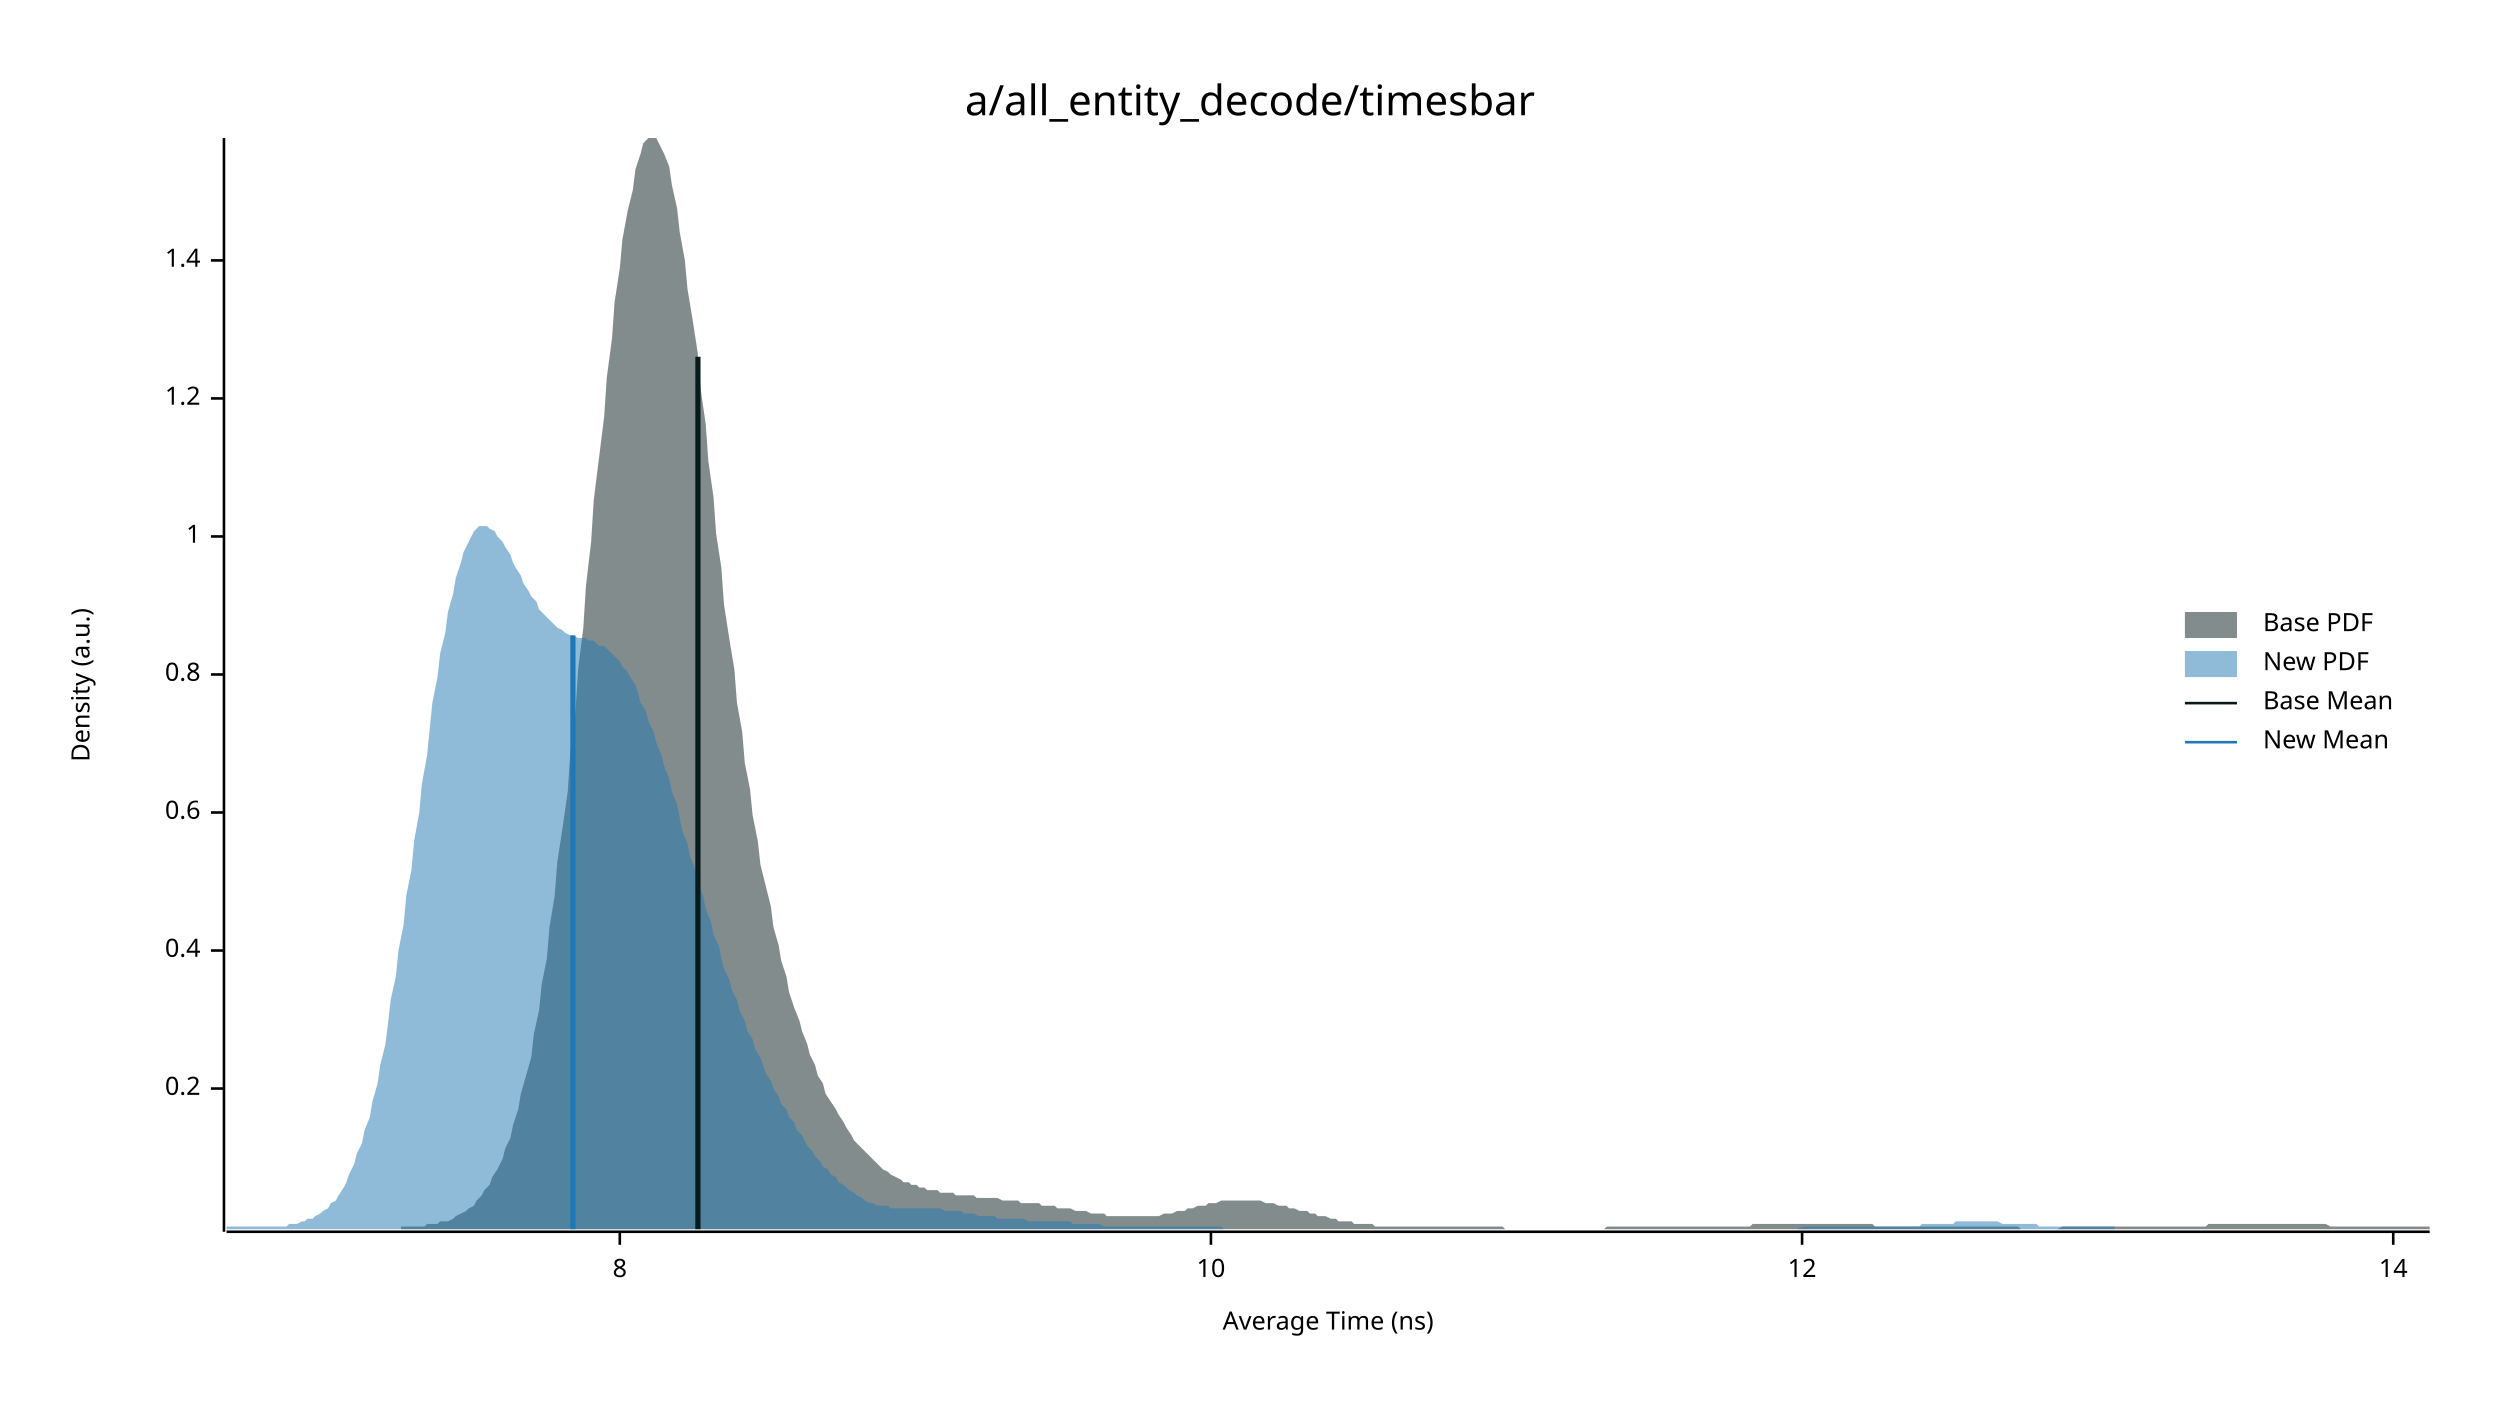
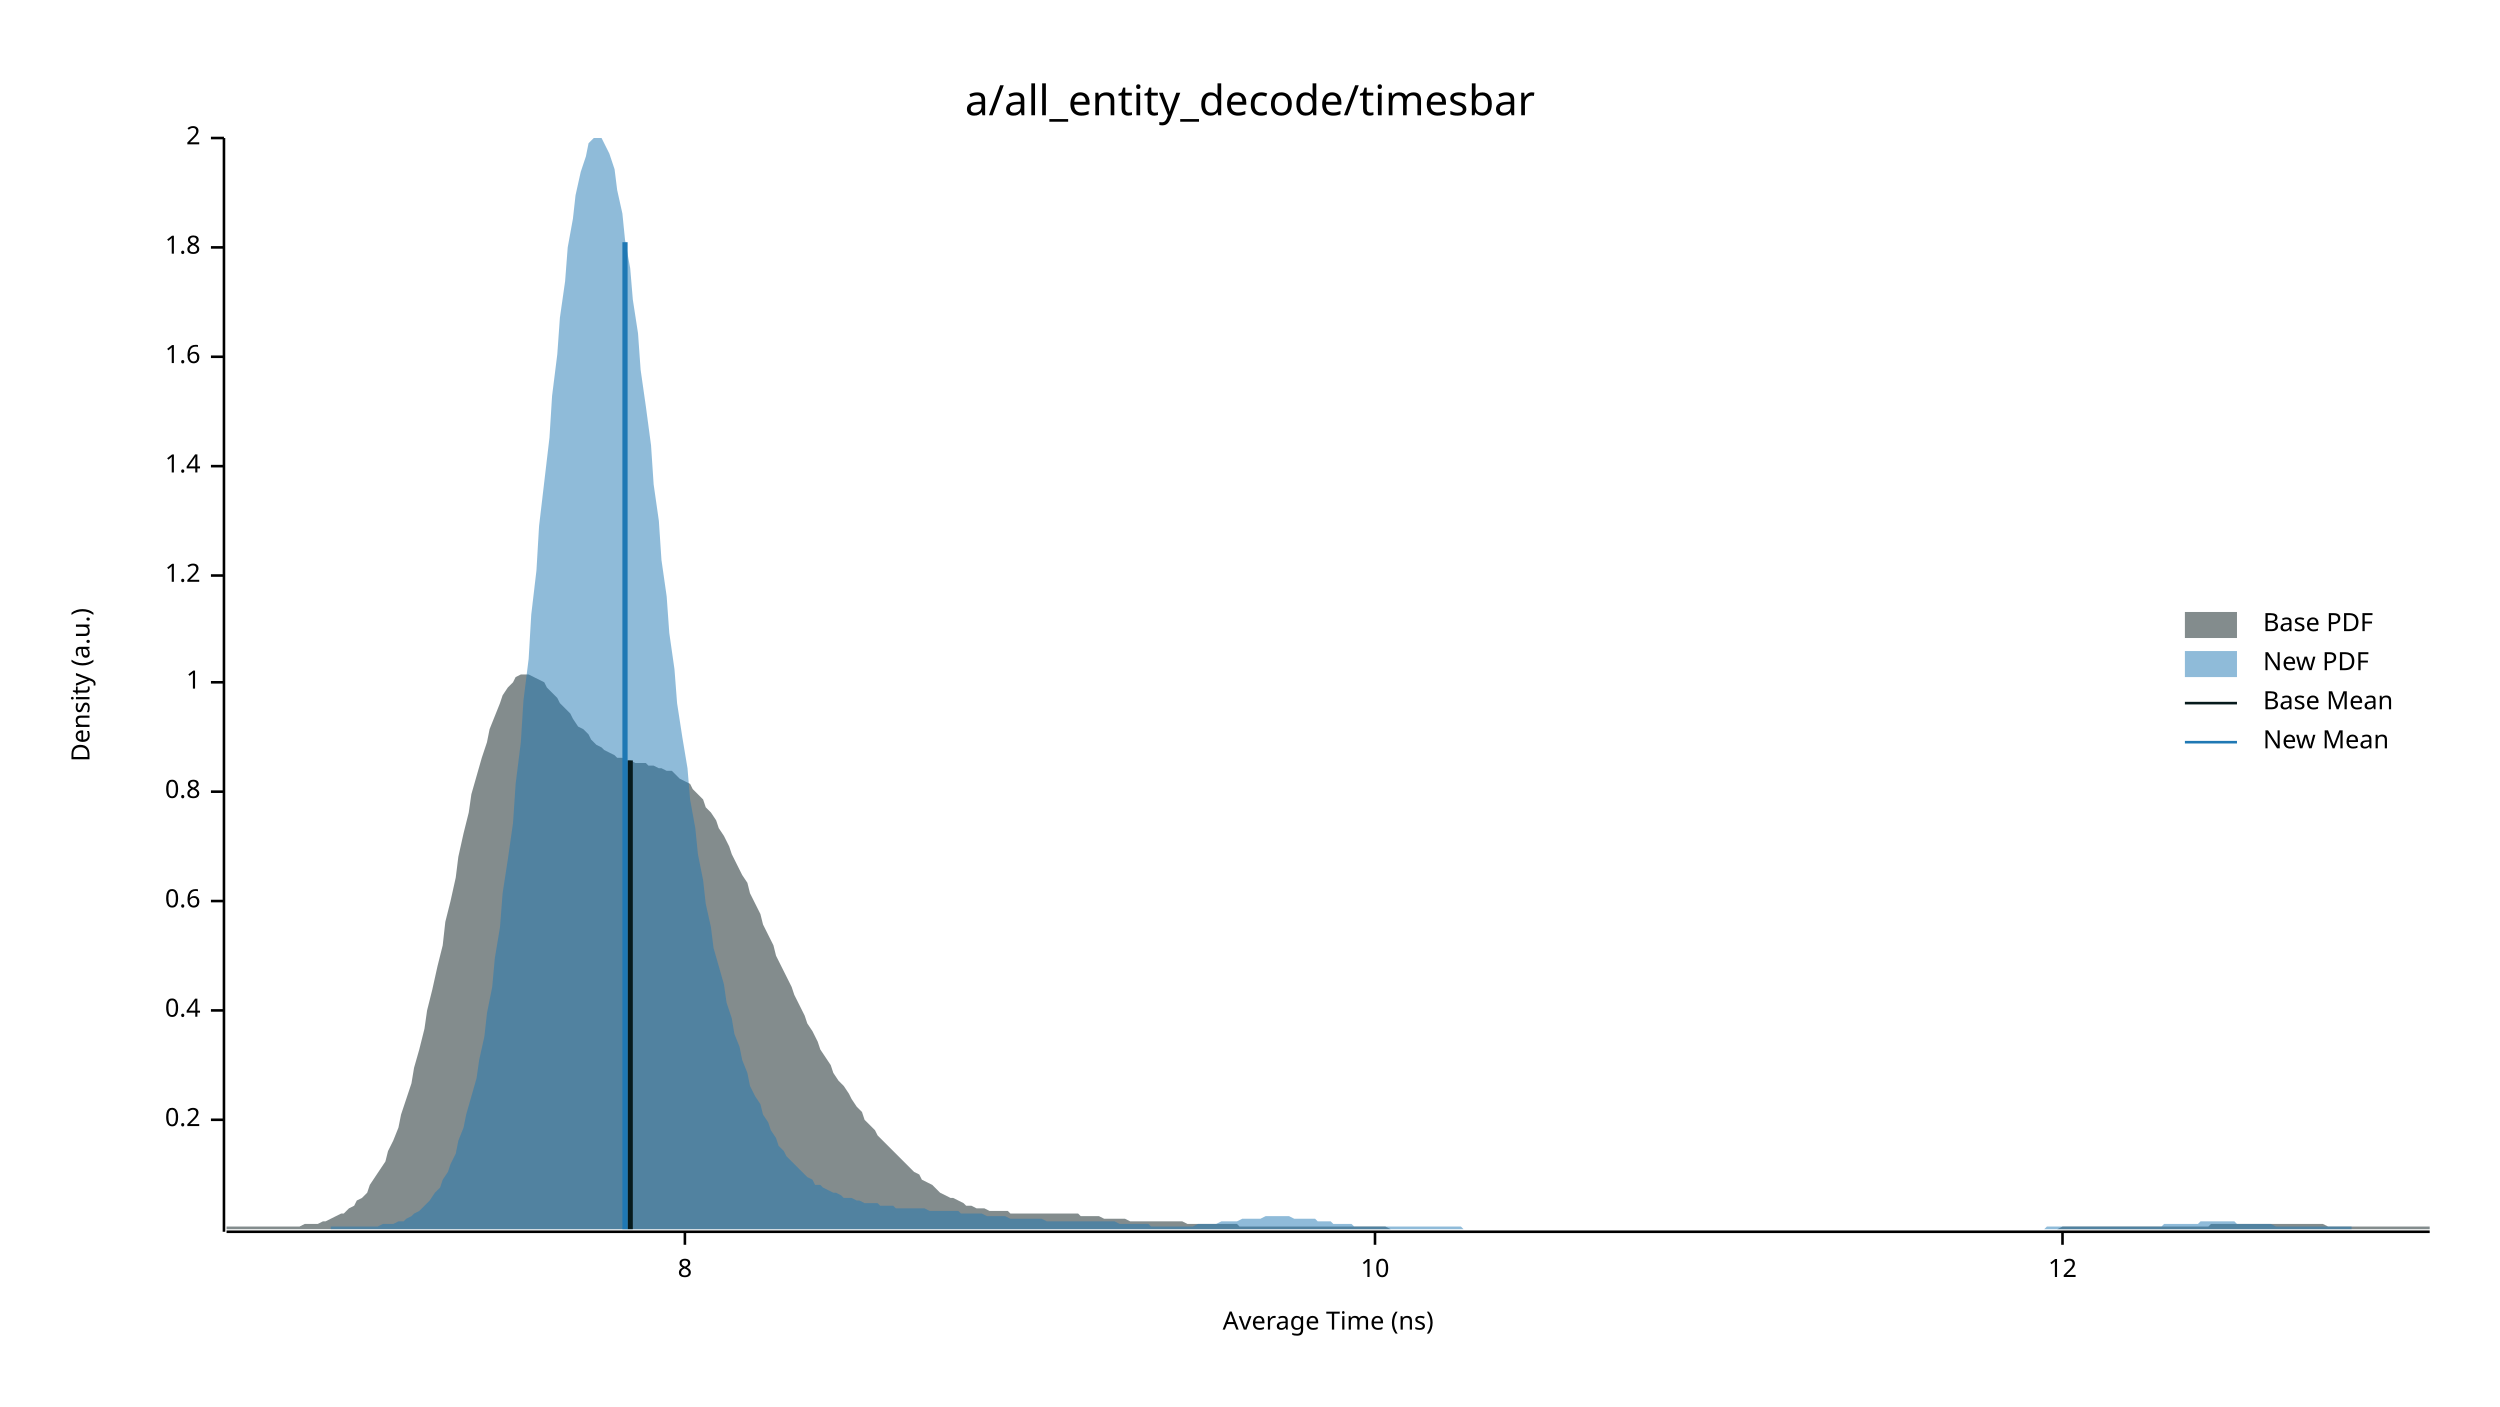
<svg xmlns="http://www.w3.org/2000/svg" width="960" height="540" viewBox="0 0 960 540">
  <text x="480" y="32" dy="0.76em" text-anchor="middle" font-family="sans-serif" font-size="16.129" opacity="1" fill="#000000">
a/all_entity_decode/timesbar
</text>
  <text x="27" y="263" dy="0.76em" text-anchor="middle" font-family="sans-serif" font-size="9.677" opacity="1" fill="#000000" transform="rotate(270, 27, 263)">
Density (a.u.)
</text>
  <text x="510" y="513" dy="-0.5ex" text-anchor="middle" font-family="sans-serif" font-size="9.677" opacity="1" fill="#000000">
Average Time (ns)
</text>
  <polyline fill="none" opacity="1" stroke="#000000" stroke-width="1" points="86,53 86,473 " />
-   <text x="77" y="418" dy="0.5ex" text-anchor="end" font-family="sans-serif" font-size="9.677" opacity="1" fill="#000000">
+   <text x="77" y="430" dy="0.5ex" text-anchor="end" font-family="sans-serif" font-size="9.677" opacity="1" fill="#000000">
0.2
</text>
-   <polyline fill="none" opacity="1" stroke="#000000" stroke-width="1" points="81,418 86,418 " />
-   <text x="77" y="365" dy="0.5ex" text-anchor="end" font-family="sans-serif" font-size="9.677" opacity="1" fill="#000000">
+   <polyline fill="none" opacity="1" stroke="#000000" stroke-width="1" points="81,430 86,430 " />
+   <text x="77" y="388" dy="0.5ex" text-anchor="end" font-family="sans-serif" font-size="9.677" opacity="1" fill="#000000">
0.4
</text>
-   <polyline fill="none" opacity="1" stroke="#000000" stroke-width="1" points="81,365 86,365 " />
-   <text x="77" y="312" dy="0.5ex" text-anchor="end" font-family="sans-serif" font-size="9.677" opacity="1" fill="#000000">
+   <polyline fill="none" opacity="1" stroke="#000000" stroke-width="1" points="81,388 86,388 " />
+   <text x="77" y="346" dy="0.5ex" text-anchor="end" font-family="sans-serif" font-size="9.677" opacity="1" fill="#000000">
0.6
</text>
-   <polyline fill="none" opacity="1" stroke="#000000" stroke-width="1" points="81,312 86,312 " />
-   <text x="77" y="259" dy="0.5ex" text-anchor="end" font-family="sans-serif" font-size="9.677" opacity="1" fill="#000000">
+   <polyline fill="none" opacity="1" stroke="#000000" stroke-width="1" points="81,346 86,346 " />
+   <text x="77" y="304" dy="0.5ex" text-anchor="end" font-family="sans-serif" font-size="9.677" opacity="1" fill="#000000">
0.8
</text>
-   <polyline fill="none" opacity="1" stroke="#000000" stroke-width="1" points="81,259 86,259 " />
-   <text x="77" y="206" dy="0.5ex" text-anchor="end" font-family="sans-serif" font-size="9.677" opacity="1" fill="#000000">
+   <polyline fill="none" opacity="1" stroke="#000000" stroke-width="1" points="81,304 86,304 " />
+   <text x="77" y="262" dy="0.5ex" text-anchor="end" font-family="sans-serif" font-size="9.677" opacity="1" fill="#000000">
1
</text>
-   <polyline fill="none" opacity="1" stroke="#000000" stroke-width="1" points="81,206 86,206 " />
-   <text x="77" y="153" dy="0.5ex" text-anchor="end" font-family="sans-serif" font-size="9.677" opacity="1" fill="#000000">
+   <polyline fill="none" opacity="1" stroke="#000000" stroke-width="1" points="81,262 86,262 " />
+   <text x="77" y="221" dy="0.5ex" text-anchor="end" font-family="sans-serif" font-size="9.677" opacity="1" fill="#000000">
1.2
</text>
-   <polyline fill="none" opacity="1" stroke="#000000" stroke-width="1" points="81,153 86,153 " />
-   <text x="77" y="100" dy="0.5ex" text-anchor="end" font-family="sans-serif" font-size="9.677" opacity="1" fill="#000000">
+   <polyline fill="none" opacity="1" stroke="#000000" stroke-width="1" points="81,221 86,221 " />
+   <text x="77" y="179" dy="0.5ex" text-anchor="end" font-family="sans-serif" font-size="9.677" opacity="1" fill="#000000">
1.4
</text>
-   <polyline fill="none" opacity="1" stroke="#000000" stroke-width="1" points="81,100 86,100 " />
+   <polyline fill="none" opacity="1" stroke="#000000" stroke-width="1" points="81,179 86,179 " />
+   <text x="77" y="137" dy="0.5ex" text-anchor="end" font-family="sans-serif" font-size="9.677" opacity="1" fill="#000000">
+ 1.6
+ </text>
+   <polyline fill="none" opacity="1" stroke="#000000" stroke-width="1" points="81,137 86,137 " />
+   <text x="77" y="95" dy="0.5ex" text-anchor="end" font-family="sans-serif" font-size="9.677" opacity="1" fill="#000000">
+ 1.8
+ </text>
+   <polyline fill="none" opacity="1" stroke="#000000" stroke-width="1" points="81,95 86,95 " />
+   <text x="77" y="53" dy="0.5ex" text-anchor="end" font-family="sans-serif" font-size="9.677" opacity="1" fill="#000000">
+ 2
+ </text>
+   <polyline fill="none" opacity="1" stroke="#000000" stroke-width="1" points="81,53 86,53 " />
  <polyline fill="none" opacity="1" stroke="#000000" stroke-width="1" points="87,473 933,473 " />
-   <text x="238" y="483" dy="0.76em" text-anchor="middle" font-family="sans-serif" font-size="9.677" opacity="1" fill="#000000">
+   <text x="263" y="483" dy="0.76em" text-anchor="middle" font-family="sans-serif" font-size="9.677" opacity="1" fill="#000000">
8
</text>
-   <polyline fill="none" opacity="1" stroke="#000000" stroke-width="1" points="238,473 238,478 " />
-   <text x="465" y="483" dy="0.76em" text-anchor="middle" font-family="sans-serif" font-size="9.677" opacity="1" fill="#000000">
+   <polyline fill="none" opacity="1" stroke="#000000" stroke-width="1" points="263,473 263,478 " />
+   <text x="528" y="483" dy="0.76em" text-anchor="middle" font-family="sans-serif" font-size="9.677" opacity="1" fill="#000000">
10
</text>
-   <polyline fill="none" opacity="1" stroke="#000000" stroke-width="1" points="465,473 465,478 " />
-   <text x="692" y="483" dy="0.76em" text-anchor="middle" font-family="sans-serif" font-size="9.677" opacity="1" fill="#000000">
+   <polyline fill="none" opacity="1" stroke="#000000" stroke-width="1" points="528,473 528,478 " />
+   <text x="792" y="483" dy="0.76em" text-anchor="middle" font-family="sans-serif" font-size="9.677" opacity="1" fill="#000000">
12
</text>
-   <polyline fill="none" opacity="1" stroke="#000000" stroke-width="1" points="692,473 692,478 " />
-   <text x="919" y="483" dy="0.76em" text-anchor="middle" font-family="sans-serif" font-size="9.677" opacity="1" fill="#000000">
- 14
- </text>
-   <polyline fill="none" opacity="1" stroke="#000000" stroke-width="1" points="919,473 919,478 " />
-   <polygon opacity="0.5" fill="#071A1C" points="154,471 155,471 157,471 158,471 160,471 161,471 163,471 164,470 166,470 168,470 169,469 171,469 172,469 174,468 175,467 177,466 179,465 180,464 182,463 183,461 185,459 186,457 188,455 189,452 191,449 193,445 194,441 196,437 197,432 199,426 200,420 202,413 204,406 205,397 207,388 208,378 210,368 211,356 213,344 214,331 216,318 218,304 219,289 221,273 222,257 224,241 225,225 227,208 228,192 230,176 232,160 233,145 235,130 236,116 238,103 239,92 241,81 243,73 244,65 246,59 247,55 249,53 250,53 252,53 253,55 255,59 257,64 258,71 260,80 261,89 263,100 264,111 266,123 268,136 269,149 271,163 272,177 274,191 275,205 277,218 278,232 280,245 282,257 283,270 285,281 286,293 288,303 289,313 291,323 292,332 294,340 296,348 297,356 299,363 300,369 302,375 303,381 305,387 307,392 308,396 310,401 311,405 313,409 314,413 316,416 317,420 319,423 321,426 322,428 324,431 325,433 327,436 328,438 330,440 332,442 333,443 335,445 336,446 338,448 339,449 341,450 342,451 344,452 346,453 347,454 349,454 350,455 352,455 353,456 355,456 356,457 358,457 360,457 361,458 363,458 364,458 366,458 367,459 369,459 371,459 372,459 374,459 375,460 377,460 378,460 380,460 381,460 383,460 385,461 386,461 388,461 389,461 391,461 392,462 394,462 396,462 397,462 399,462 400,463 402,463 403,463 405,463 406,464 408,464 410,464 411,464 413,465 414,465 416,465 417,465 419,466 420,466 422,466 424,466 425,467 427,467 428,467 430,467 431,467 433,467 435,467 436,467 438,467 439,467 441,467 442,467 444,467 445,467 447,466 449,466 450,466 452,465 453,465 455,465 456,464 458,464 460,463 461,463 463,463 464,462 466,462 467,462 469,461 470,461 472,461 474,461 475,461 477,461 478,461 480,461 481,461 483,461 484,461 486,462 488,462 489,462 491,463 492,463 494,463 495,464 497,464 499,465 500,465 502,465 503,466 505,466 506,467 508,467 509,467 511,468 513,468 514,469 516,469 517,469 519,469 520,470 522,470 524,470 525,470 527,470 528,471 530,471 531,471 533,471 534,471 536,471 538,471 539,471 541,471 542,471 544,471 545,471 547,471 548,471 550,471 552,471 553,471 555,471 556,471 558,471 559,471 561,471 563,471 564,471 566,471 567,471 569,471 570,471 572,471 573,471 575,471 577,471 578,472 580,472 581,472 583,472 584,472 586,472 588,472 589,472 591,472 592,472 594,472 595,472 597,472 598,472 600,472 602,472 603,472 605,472 606,472 608,472 609,472 611,472 612,472 614,472 616,472 617,471 619,471 620,471 622,471 623,471 625,471 627,471 628,471 630,471 631,471 633,471 634,471 636,471 637,471 639,471 641,471 642,471 644,471 645,471 647,471 648,471 650,471 652,471 653,471 655,471 656,471 658,471 659,471 661,471 662,471 664,471 666,471 667,471 669,471 670,471 672,471 673,470 675,470 676,470 678,470 680,470 681,470 683,470 684,470 686,470 687,470 689,470 691,470 692,470 694,470 695,470 697,470 698,470 700,470 701,470 703,470 705,470 706,470 708,470 709,470 711,470 712,470 714,470 716,470 717,470 719,470 720,471 722,471 723,471 725,471 726,471 728,471 730,471 731,471 733,471 734,471 736,471 737,471 739,471 740,471 742,471 744,471 745,471 747,471 748,471 750,471 751,471 753,471 755,471 756,471 758,471 759,471 761,471 762,471 764,471 765,471 767,471 769,471 770,471 772,471 773,471 775,471 776,472 778,472 780,472 781,472 783,472 784,472 786,472 787,472 789,472 790,472 792,471 794,471 795,471 797,471 798,471 800,471 801,471 803,471 804,471 806,471 808,471 809,471 811,471 812,471 814,471 815,471 817,471 819,471 820,471 822,471 823,471 825,471 826,471 828,471 829,471 831,471 833,471 834,471 836,471 837,471 839,471 840,471 842,471 844,471 845,471 847,471 848,470 850,470 851,470 853,470 854,470 856,470 858,470 859,470 861,470 862,470 864,470 865,470 867,470 869,470 870,470 872,470 873,470 875,470 876,470 878,470 879,470 881,470 883,470 884,470 886,470 887,470 889,470 890,470 892,470 893,470 895,471 897,471 898,471 900,471 901,471 903,471 904,471 906,471 908,471 909,471 911,471 912,471 914,471 915,471 917,471 918,471 920,471 922,471 923,471 925,471 926,471 928,471 929,471 931,471 933,471 933,472 154,472 " />
-   <polygon opacity="0.5" fill="#1F78B4" points="87,471 88,471 89,471 91,471 92,471 94,471 95,471 97,471 98,471 100,471 101,471 102,471 104,471 105,471 107,471 108,471 110,471 111,470 113,470 114,470 116,469 117,469 118,468 120,468 121,467 123,466 124,465 126,464 127,462 129,461 130,459 132,456 133,454 134,451 136,447 137,443 139,439 140,434 142,429 143,423 145,416 146,409 148,401 149,393 150,384 152,375 153,365 155,355 156,344 158,334 159,323 161,312 162,301 164,290 165,280 166,270 168,260 169,251 171,243 172,235 174,228 175,222 177,216 178,212 180,208 181,206 182,204 184,202 185,202 187,202 188,203 190,204 191,206 193,208 194,210 196,213 197,216 198,218 200,221 201,224 203,227 204,229 206,231 207,234 209,236 210,237 212,239 213,240 214,241 216,242 217,243 219,244 220,244 222,245 223,245 225,245 226,246 228,246 229,247 230,248 232,248 233,249 235,251 236,252 238,254 239,256 241,258 242,260 244,263 245,266 246,270 248,273 249,277 251,281 252,285 254,290 255,294 257,299 258,304 260,309 261,314 262,319 264,324 265,329 267,334 268,339 270,344 271,349 273,354 274,359 276,363 277,368 278,372 280,376 281,380 283,384 284,388 286,392 287,396 289,399 290,403 292,406 293,409 294,412 296,415 297,418 299,421 300,424 302,426 303,429 305,431 306,434 308,436 309,438 310,440 312,442 313,444 315,446 316,448 318,449 319,451 321,452 322,454 324,455 325,456 326,457 328,458 329,459 331,460 332,461 334,462 335,462 337,463 338,463 340,463 341,463 342,464 344,464 345,464 347,464 348,464 350,464 351,464 353,464 354,464 356,464 357,464 358,464 360,464 361,464 363,465 364,465 366,465 367,465 369,465 370,466 372,466 373,466 374,466 376,467 377,467 379,467 380,467 382,467 383,468 385,468 386,468 388,468 389,468 390,468 392,468 393,468 395,469 396,469 398,469 399,469 401,469 402,469 404,469 405,469 406,469 408,469 409,469 411,469 412,470 414,470 415,470 417,470 418,470 420,470 421,470 422,470 424,471 425,471 427,471 428,471 430,471 431,471 433,471 434,471 436,471 437,471 438,471 440,471 441,471 443,471 444,471 446,471 447,471 449,471 450,471 452,471 453,471 454,471 456,471 457,471 459,471 460,471 462,471 463,471 465,471 466,471 468,471 469,471 470,472 472,472 473,472 475,472 476,472 478,472 479,472 481,472 482,472 484,472 485,472 486,472 488,472 489,472 491,472 492,472 494,472 495,472 497,472 498,472 500,472 501,472 502,472 504,472 505,472 507,472 508,472 510,472 511,472 513,472 514,472 516,472 517,472 518,472 520,472 521,472 523,472 524,472 526,472 527,472 529,472 530,472 532,472 533,472 534,472 536,472 537,472 539,472 540,472 542,472 543,472 545,472 546,472 548,472 549,472 550,472 552,472 553,472 555,472 556,472 558,472 559,472 561,472 562,472 564,472 565,472 566,472 568,472 569,472 571,472 572,472 574,472 575,472 577,472 578,472 580,472 581,472 582,472 584,472 585,472 587,472 588,472 590,472 591,472 593,472 594,472 596,472 597,472 598,472 600,472 601,472 603,472 604,472 606,472 607,472 609,472 610,472 612,472 613,472 614,472 616,472 617,472 619,472 620,472 622,472 623,472 625,472 626,472 628,472 629,472 630,472 632,472 633,472 635,472 636,472 638,472 639,472 641,472 642,472 644,472 645,472 646,472 648,472 649,472 651,472 652,472 654,472 655,472 657,472 658,472 660,472 661,472 662,472 664,472 665,472 667,472 668,472 670,472 671,472 673,472 674,472 676,472 677,472 678,472 680,472 681,472 683,472 684,472 686,472 687,472 689,472 690,472 692,471 693,471 694,471 696,471 697,471 699,471 700,471 702,471 703,471 705,471 706,471 708,471 709,471 710,471 712,471 713,471 715,471 716,471 718,471 719,471 721,471 722,471 724,471 725,471 726,471 728,471 729,471 731,471 732,471 734,471 735,471 737,471 738,470 740,470 741,470 742,470 744,470 745,470 747,470 748,470 750,470 751,469 753,469 754,469 756,469 757,469 758,469 760,469 761,469 763,469 764,469 766,469 767,469 769,470 770,470 772,470 773,470 774,470 776,470 777,470 779,470 780,470 782,470 783,471 785,471 786,471 788,471 789,471 790,471 792,471 793,471 795,471 796,471 798,471 799,471 801,471 802,471 804,471 805,471 806,471 808,471 809,471 811,471 812,471 812,472 87,472 " />
-   <polyline fill="none" opacity="1" stroke="#071A1C" stroke-width="2" points="268,472 268,137 " />
-   <polyline fill="none" opacity="1" stroke="#1F78B4" stroke-width="2" points="220,472 220,244 " />
+   <polyline fill="none" opacity="1" stroke="#000000" stroke-width="1" points="792,473 792,478 " />
+   <polygon opacity="0.5" fill="#071A1C" points="87,471 88,471 90,471 92,471 93,471 95,471 97,471 98,471 100,471 102,471 103,471 105,471 107,471 109,471 110,471 112,471 114,471 115,471 117,470 119,470 120,470 122,470 124,469 125,469 127,468 129,467 131,466 132,466 134,464 136,463 137,461 139,460 141,458 142,455 144,452 146,449 148,446 149,442 151,438 153,433 154,428 156,422 158,416 159,410 161,403 163,395 164,388 166,380 168,371 170,363 171,354 173,346 175,337 176,329 178,320 180,312 181,305 183,298 185,291 187,285 188,280 190,275 192,270 193,267 195,264 197,262 198,260 200,259 202,259 203,259 205,260 207,261 209,262 210,264 212,266 214,268 215,270 217,272 219,274 220,276 222,279 224,280 226,282 227,284 229,286 231,287 232,288 234,289 236,290 237,291 239,291 241,292 242,292 244,293 246,293 248,293 249,294 251,294 253,295 254,295 256,296 258,296 259,297 261,299 263,300 265,301 266,303 268,305 270,307 271,310 273,312 275,315 276,318 278,321 280,325 281,328 283,332 285,336 287,339 288,343 290,347 292,351 293,355 295,359 297,363 298,367 300,371 302,375 304,379 305,382 307,386 309,390 310,393 312,396 314,400 315,403 317,406 319,409 320,412 322,415 324,417 326,420 327,422 329,425 331,427 332,430 334,432 336,434 337,436 339,438 341,440 343,442 344,443 346,445 348,447 349,448 351,450 353,451 354,453 356,454 358,455 359,456 361,458 363,459 365,460 366,460 368,461 370,462 371,463 373,463 375,464 376,464 378,464 380,465 381,465 383,465 385,465 387,465 388,466 390,466 392,466 393,466 395,466 397,466 398,466 400,466 402,466 404,466 405,466 407,466 409,466 410,466 412,466 414,466 415,467 417,467 419,467 420,467 422,467 424,468 426,468 427,468 429,468 431,468 432,468 434,469 436,469 437,469 439,469 441,469 443,469 444,469 446,469 448,469 449,469 451,469 453,469 454,469 456,470 458,470 459,470 461,470 463,470 465,470 466,470 468,470 470,470 471,470 473,470 475,470 476,471 478,471 480,471 482,471 483,471 485,471 487,471 488,471 490,471 492,471 493,471 495,471 497,471 498,471 500,471 502,471 504,471 505,471 507,471 509,471 510,471 512,471 514,471 515,471 517,471 519,471 521,471 522,471 524,471 526,471 527,471 529,471 531,471 532,471 534,472 536,472 537,472 539,472 541,472 543,472 544,472 546,472 548,472 549,472 551,472 553,472 554,472 556,472 558,472 560,472 561,472 563,472 565,472 566,472 568,472 570,472 571,472 573,472 575,472 576,472 578,472 580,472 582,472 583,472 585,472 587,472 588,472 590,472 592,472 593,472 595,472 597,472 599,472 600,472 602,472 604,472 605,472 607,472 609,472 610,472 612,472 614,472 615,472 617,472 619,472 621,472 622,472 624,472 626,472 627,472 629,472 631,472 632,472 634,472 636,472 638,472 639,472 641,472 643,472 644,472 646,472 648,472 649,472 651,472 653,472 654,472 656,472 658,472 660,472 661,472 663,472 665,472 666,472 668,472 670,472 671,472 673,472 675,472 676,472 678,472 680,472 682,472 683,472 685,472 687,472 688,472 690,472 692,472 693,472 695,472 697,472 699,472 700,472 702,472 704,472 705,472 707,472 709,472 710,472 712,472 714,472 715,472 717,472 719,472 721,472 722,472 724,472 726,472 727,472 729,472 731,472 732,472 734,472 736,472 738,472 739,472 741,472 743,472 744,472 746,472 748,472 749,472 751,472 753,472 754,472 756,472 758,472 760,472 761,472 763,472 765,472 766,472 768,472 770,472 771,472 773,472 775,472 777,472 778,472 780,472 782,472 783,472 785,472 787,472 788,472 790,472 792,471 793,471 795,471 797,471 799,471 800,471 802,471 804,471 805,471 807,471 809,471 810,471 812,471 814,471 816,471 817,471 819,471 821,471 822,471 824,471 826,471 827,471 829,471 831,471 832,471 834,471 836,471 838,471 839,471 841,471 843,471 844,471 846,471 848,471 849,470 851,470 853,470 855,470 856,470 858,470 860,470 861,470 863,470 865,470 866,470 868,470 870,470 871,470 873,470 875,470 877,470 878,470 880,470 882,470 883,470 885,470 887,470 888,470 890,470 892,470 894,471 895,471 897,471 899,471 900,471 902,471 904,471 905,471 907,471 909,471 910,471 912,471 914,471 916,471 917,471 919,471 921,471 922,471 924,471 926,471 927,471 929,471 931,471 933,471 933,472 87,472 " />
+   <polygon opacity="0.5" fill="#1F78B4" points="127,471 128,471 130,471 131,471 133,471 134,471 136,471 137,471 139,471 141,471 142,471 144,471 145,471 147,470 148,470 150,470 151,470 153,469 155,469 156,468 158,467 159,466 161,465 162,464 164,462 165,461 167,458 169,456 170,453 172,450 173,447 175,443 176,438 178,433 179,428 181,421 183,414 184,407 186,398 187,389 189,379 190,368 192,356 193,343 195,330 197,316 198,301 200,285 201,269 203,253 204,236 206,219 207,202 209,185 211,168 212,152 214,136 215,122 217,108 218,95 220,84 221,75 223,66 225,60 226,55 228,53 229,53 231,53 232,55 234,59 236,65 237,73 239,82 240,92 242,103 243,115 245,128 246,142 248,156 250,171 251,186 253,200 254,215 256,229 257,243 259,257 260,270 262,283 264,295 265,307 267,318 268,328 270,338 271,347 273,356 274,364 276,371 278,378 279,385 281,391 282,397 284,402 285,407 287,412 288,417 290,421 292,424 293,428 295,431 296,434 298,437 299,440 301,442 302,444 304,446 306,448 307,449 309,451 310,452 312,453 313,455 315,455 316,456 318,457 320,458 321,458 323,459 324,460 326,460 327,460 329,461 330,461 332,462 334,462 335,462 337,462 338,463 340,463 341,463 343,463 344,464 346,464 348,464 349,464 351,464 352,464 354,464 355,464 357,465 358,465 360,465 362,465 363,465 365,465 366,465 368,465 369,466 371,466 372,466 374,466 376,466 377,466 379,467 380,467 382,467 383,467 385,467 386,467 388,468 390,468 391,468 393,468 394,468 396,468 397,468 399,468 400,468 402,469 404,469 405,469 407,469 408,469 410,469 411,469 413,469 414,469 416,469 418,469 419,469 421,469 422,469 424,469 425,469 427,469 428,469 430,470 432,470 433,470 435,470 436,470 438,470 439,470 441,470 442,471 444,471 446,471 447,471 449,471 450,471 452,471 453,471 455,471 456,471 458,471 460,470 461,470 463,470 464,470 466,470 467,470 469,469 470,469 472,469 474,469 475,469 477,468 478,468 480,468 481,468 483,468 484,468 486,467 488,467 489,467 491,467 492,467 494,467 495,467 497,468 498,468 500,468 502,468 503,468 505,468 506,469 508,469 509,469 511,469 512,470 514,470 516,470 517,470 519,470 520,471 522,471 523,471 525,471 526,471 528,471 530,471 531,471 533,471 534,471 536,471 537,471 539,471 540,471 542,471 544,471 545,471 547,471 548,471 550,471 551,471 553,471 555,471 556,471 558,471 559,471 561,471 562,472 564,472 565,472 567,472 569,472 570,472 572,472 573,472 575,472 576,472 578,472 579,472 581,472 583,472 584,472 586,472 587,472 589,472 590,472 592,472 593,472 595,472 597,472 598,472 600,472 601,472 603,472 604,472 606,472 607,472 609,472 611,472 612,472 614,472 615,472 617,472 618,472 620,472 621,472 623,472 625,472 626,472 628,472 629,472 631,472 632,472 634,472 635,472 637,472 639,472 640,472 642,472 643,472 645,472 646,472 648,472 649,472 651,472 653,472 654,472 656,472 657,472 659,472 660,472 662,472 663,472 665,472 667,472 668,472 670,472 671,472 673,472 674,472 676,472 677,472 679,472 681,472 682,472 684,472 685,472 687,472 688,472 690,472 691,472 693,472 695,472 696,472 698,472 699,472 701,472 702,472 704,472 705,472 707,472 709,472 710,472 712,472 713,472 715,472 716,472 718,472 719,472 721,472 723,472 724,472 726,472 727,472 729,472 730,472 732,472 733,472 735,472 737,472 738,472 740,472 741,472 743,472 744,472 746,472 747,472 749,472 751,472 752,472 754,472 755,472 757,472 758,472 760,472 761,472 763,472 765,472 766,472 768,472 769,472 771,472 772,472 774,472 775,472 777,472 779,472 780,472 782,472 783,472 785,472 786,471 788,471 789,471 791,471 793,471 794,471 796,471 797,471 799,471 800,471 802,471 803,471 805,471 807,471 808,471 810,471 811,471 813,471 814,471 816,471 817,471 819,471 821,471 822,471 824,471 825,471 827,471 828,471 830,471 831,470 833,470 835,470 836,470 838,470 839,470 841,470 842,470 844,470 845,469 847,469 849,469 850,469 852,469 853,469 855,469 856,469 858,469 859,470 861,470 863,470 864,470 866,470 867,470 869,470 870,470 872,470 874,471 875,471 877,471 878,471 880,471 881,471 883,471 884,471 886,471 888,471 889,471 891,471 892,471 894,471 895,471 897,471 898,471 900,471 902,471 903,471 903,472 127,472 " />
+   <polyline fill="none" opacity="1" stroke="#071A1C" stroke-width="2" points="242,472 242,292 " />
+   <polyline fill="none" opacity="1" stroke="#1F78B4" stroke-width="2" points="240,472 240,93 " />
  <text x="869" y="235" dy="0.76em" text-anchor="start" font-family="sans-serif" font-size="9.677" opacity="1" fill="#000000">
Base PDF
</text>
  <text x="869" y="250" dy="0.76em" text-anchor="start" font-family="sans-serif" font-size="9.677" opacity="1" fill="#000000">
New PDF
</text>
  <text x="869" y="265" dy="0.76em" text-anchor="start" font-family="sans-serif" font-size="9.677" opacity="1" fill="#000000">
Base Mean
</text>
  <text x="869" y="280" dy="0.76em" text-anchor="start" font-family="sans-serif" font-size="9.677" opacity="1" fill="#000000">
New Mean
</text>
  <rect x="839" y="235" width="20" height="10" opacity="0.5" fill="#071A1C" stroke="none" />
  <rect x="839" y="250" width="20" height="10" opacity="0.5" fill="#1F78B4" stroke="none" />
  <polyline fill="none" opacity="1" stroke="#071A1C" stroke-width="1" points="839,270 859,270 " />
  <polyline fill="none" opacity="1" stroke="#1F78B4" stroke-width="1" points="839,285 859,285 " />
</svg>
